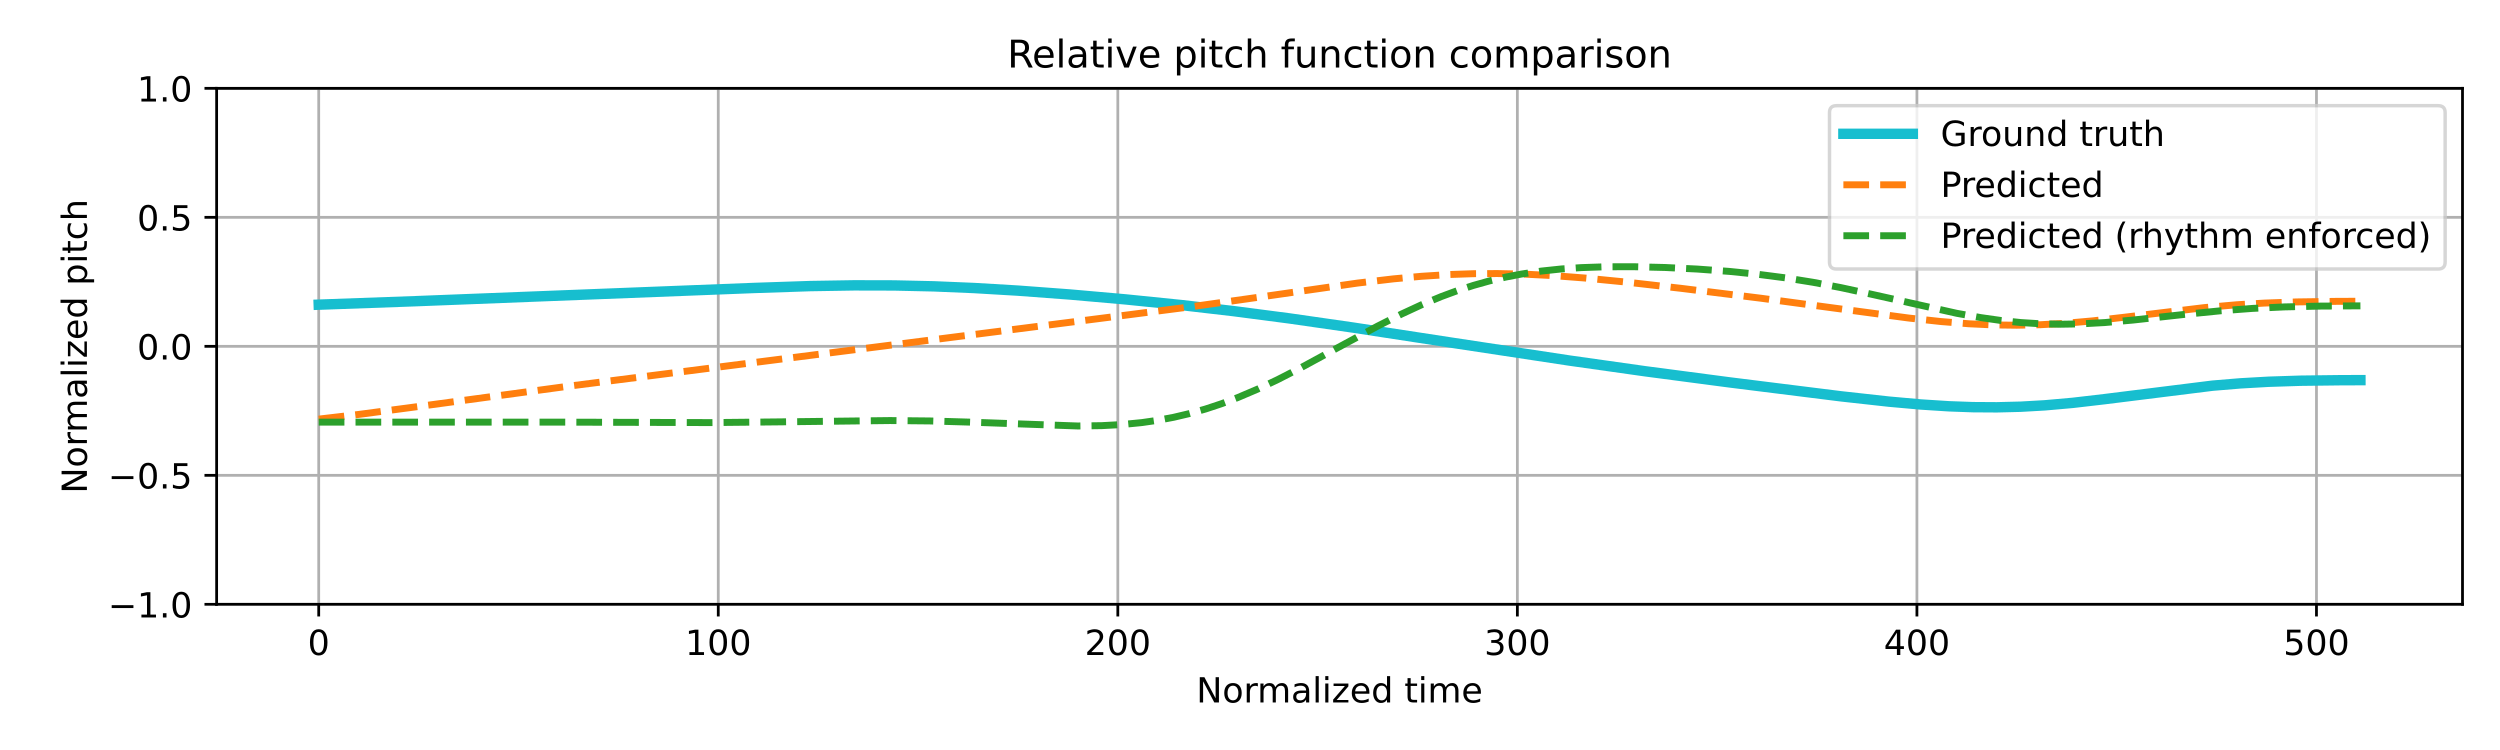
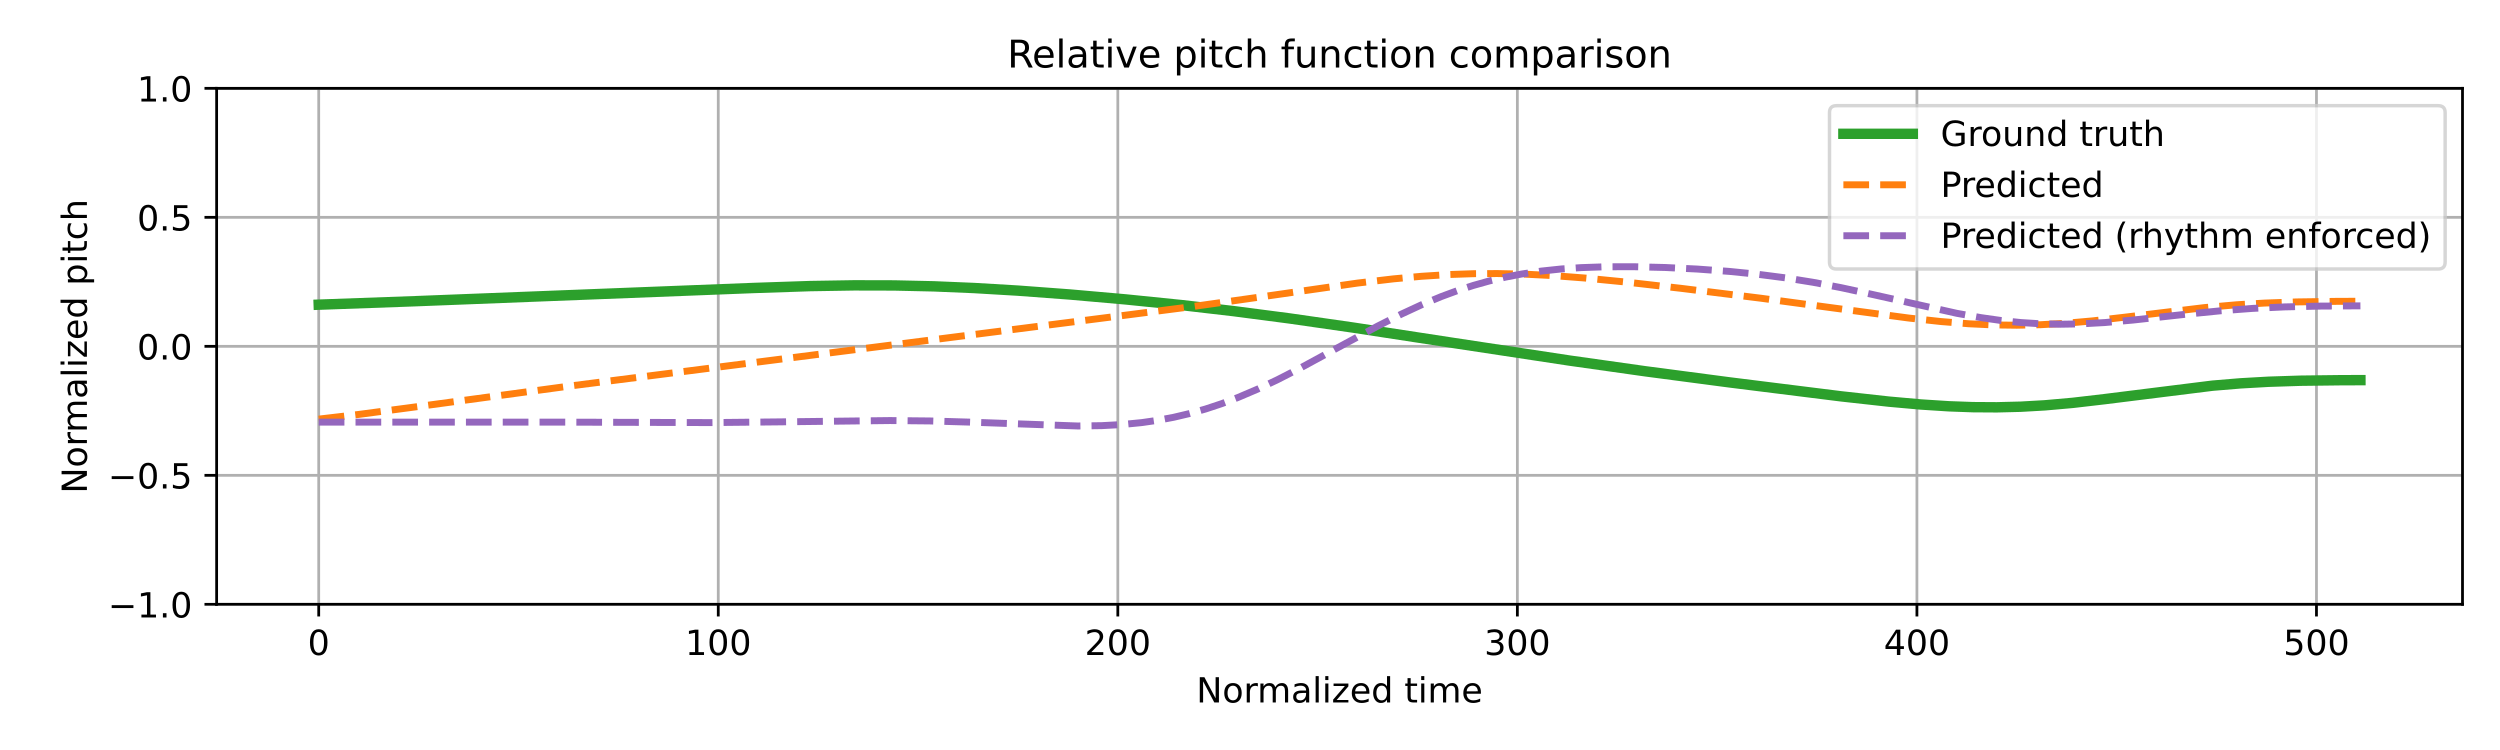
<svg xmlns="http://www.w3.org/2000/svg" xmlns:xlink="http://www.w3.org/1999/xlink" width="720pt" height="216pt" viewBox="0 0 720 216" version="1.1">
  <defs>
    <style type="text/css">*{stroke-linejoin: round; stroke-linecap: butt}</style>
  </defs>
  <g id="figure_1">
    <g id="patch_1">
      <path d="M 0 216  L 720 216  L 720 0  L 0 0  z " style="fill: #ffffff" />
    </g>
    <g id="axes_1">
      <g id="patch_2">
        <path d="M 62.39 174.04  L 709.2 174.04  L 709.2 25.44  L 62.39 25.44  z " style="fill: #ffffff" />
      </g>
      <g id="matplotlib.axis_1">
        <g id="xtick_1">
          <g id="line2d_1">
-             <path d="M 91.79 174.04  L 91.79 25.44  " clip-path="url(#p5b6f2c0ab5)" style="fill: none; stroke: #b0b0b0; stroke-width: 0.8; stroke-linecap: square" />
+             <path d="M 91.79 174.04  L 91.79 25.44  " clip-path="url(#pd50a1d514b)" style="fill: none; stroke: #b0b0b0; stroke-width: 0.8; stroke-linecap: square" />
          </g>
          <g id="line2d_2">
            <defs>
-               <path id="mb2d9e9f2d3" d="M 0 0  L 0 3.5  " style="stroke: #000000; stroke-width: 0.8" />
-             </defs>
-             <g>
-               <use xlink:href="#mb2d9e9f2d3" x="91.79" y="174.04" style="stroke: #000000; stroke-width: 0.8" />
+               <path id="m18ff4bdb86" d="M 0 0  L 0 3.5  " style="stroke: #000000; stroke-width: 0.8" />
+             </defs>
+             <g>
+               <use xlink:href="#m18ff4bdb86" x="91.79" y="174.04" style="stroke: #000000; stroke-width: 0.8" />
            </g>
          </g>
          <g id="text_1">
            <g transform="translate(88.60921 188.6384) scale(0.1 -0.1)">
              <defs>
                <path id="DejaVuSans-30" d="M 2034 4250  Q 1547 4250 1301 3770  Q 1056 3291 1056 2328  Q 1056 1369 1301 889  Q 1547 409 2034 409  Q 2525 409 2770 889  Q 3016 1369 3016 2328  Q 3016 3291 2770 3770  Q 2525 4250 2034 4250  z M 2034 4750  Q 2819 4750 3233 4129  Q 3647 3509 3647 2328  Q 3647 1150 3233 529  Q 2819 -91 2034 -91  Q 1250 -91 836 529  Q 422 1150 422 2328  Q 422 3509 836 4129  Q 1250 4750 2034 4750  z " transform="scale(0.015625)" />
              </defs>
              <use xlink:href="#DejaVuSans-30" />
            </g>
          </g>
        </g>
        <g id="xtick_2">
          <g id="line2d_3">
-             <path d="M 206.861 174.04  L 206.861 25.44  " clip-path="url(#p5b6f2c0ab5)" style="fill: none; stroke: #b0b0b0; stroke-width: 0.8; stroke-linecap: square" />
+             <path d="M 206.861 174.04  L 206.861 25.44  " clip-path="url(#pd50a1d514b)" style="fill: none; stroke: #b0b0b0; stroke-width: 0.8; stroke-linecap: square" />
          </g>
          <g id="line2d_4">
            <g>
-               <use xlink:href="#mb2d9e9f2d3" x="206.861" y="174.04" style="stroke: #000000; stroke-width: 0.8" />
+               <use xlink:href="#m18ff4bdb86" x="206.861" y="174.04" style="stroke: #000000; stroke-width: 0.8" />
            </g>
          </g>
          <g id="text_2">
            <g transform="translate(197.317 188.6384) scale(0.1 -0.1)">
              <defs>
                <path id="DejaVuSans-31" d="M 794 531  L 1825 531  L 1825 4091  L 703 3866  L 703 4441  L 1819 4666  L 2450 4666  L 2450 531  L 3481 531  L 3481 0  L 794 0  L 794 531  z " transform="scale(0.015625)" />
              </defs>
              <use xlink:href="#DejaVuSans-31" />
              <use xlink:href="#DejaVuSans-30" transform="translate(63.62305 0)" />
              <use xlink:href="#DejaVuSans-30" transform="translate(127.2461 0)" />
            </g>
          </g>
        </g>
        <g id="xtick_3">
          <g id="line2d_5">
-             <path d="M 321.931 174.04  L 321.931 25.44  " clip-path="url(#p5b6f2c0ab5)" style="fill: none; stroke: #b0b0b0; stroke-width: 0.8; stroke-linecap: square" />
+             <path d="M 321.931 174.04  L 321.931 25.44  " clip-path="url(#pd50a1d514b)" style="fill: none; stroke: #b0b0b0; stroke-width: 0.8; stroke-linecap: square" />
          </g>
          <g id="line2d_6">
            <g>
-               <use xlink:href="#mb2d9e9f2d3" x="321.931" y="174.04" style="stroke: #000000; stroke-width: 0.8" />
+               <use xlink:href="#m18ff4bdb86" x="321.931" y="174.04" style="stroke: #000000; stroke-width: 0.8" />
            </g>
          </g>
          <g id="text_3">
            <g transform="translate(312.3872 188.6384) scale(0.1 -0.1)">
              <defs>
                <path id="DejaVuSans-32" d="M 1228 531  L 3431 531  L 3431 0  L 469 0  L 469 531  Q 828 903 1448 1529  Q 2069 2156 2228 2338  Q 2531 2678 2651 2914  Q 2772 3150 2772 3378  Q 2772 3750 2511 3984  Q 2250 4219 1831 4219  Q 1534 4219 1204 4116  Q 875 4013 500 3803  L 500 4441  Q 881 4594 1212 4672  Q 1544 4750 1819 4750  Q 2544 4750 2975 4387  Q 3406 4025 3406 3419  Q 3406 3131 3298 2873  Q 3191 2616 2906 2266  Q 2828 2175 2409 1742  Q 1991 1309 1228 531  z " transform="scale(0.015625)" />
              </defs>
              <use xlink:href="#DejaVuSans-32" />
              <use xlink:href="#DejaVuSans-30" transform="translate(63.62305 0)" />
              <use xlink:href="#DejaVuSans-30" transform="translate(127.2461 0)" />
            </g>
          </g>
        </g>
        <g id="xtick_4">
          <g id="line2d_7">
-             <path d="M 437.001 174.04  L 437.001 25.44  " clip-path="url(#p5b6f2c0ab5)" style="fill: none; stroke: #b0b0b0; stroke-width: 0.8; stroke-linecap: square" />
+             <path d="M 437.001 174.04  L 437.001 25.44  " clip-path="url(#pd50a1d514b)" style="fill: none; stroke: #b0b0b0; stroke-width: 0.8; stroke-linecap: square" />
          </g>
          <g id="line2d_8">
            <g>
-               <use xlink:href="#mb2d9e9f2d3" x="437.001" y="174.04" style="stroke: #000000; stroke-width: 0.8" />
+               <use xlink:href="#m18ff4bdb86" x="437.001" y="174.04" style="stroke: #000000; stroke-width: 0.8" />
            </g>
          </g>
          <g id="text_4">
            <g transform="translate(427.4575 188.6384) scale(0.1 -0.1)">
              <defs>
                <path id="DejaVuSans-33" d="M 2597 2516  Q 3050 2419 3304 2112  Q 3559 1806 3559 1356  Q 3559 666 3084 287  Q 2609 -91 1734 -91  Q 1441 -91 1130 -33  Q 819 25 488 141  L 488 750  Q 750 597 1062 519  Q 1375 441 1716 441  Q 2309 441 2620 675  Q 2931 909 2931 1356  Q 2931 1769 2642 2001  Q 2353 2234 1838 2234  L 1294 2234  L 1294 2753  L 1863 2753  Q 2328 2753 2575 2939  Q 2822 3125 2822 3475  Q 2822 3834 2567 4026  Q 2313 4219 1838 4219  Q 1578 4219 1281 4162  Q 984 4106 628 3988  L 628 4550  Q 988 4650 1302 4700  Q 1616 4750 1894 4750  Q 2613 4750 3031 4423  Q 3450 4097 3450 3541  Q 3450 3153 3228 2886  Q 3006 2619 2597 2516  z " transform="scale(0.015625)" />
              </defs>
              <use xlink:href="#DejaVuSans-33" />
              <use xlink:href="#DejaVuSans-30" transform="translate(63.62305 0)" />
              <use xlink:href="#DejaVuSans-30" transform="translate(127.2461 0)" />
            </g>
          </g>
        </g>
        <g id="xtick_5">
          <g id="line2d_9">
-             <path d="M 552.072 174.04  L 552.072 25.44  " clip-path="url(#p5b6f2c0ab5)" style="fill: none; stroke: #b0b0b0; stroke-width: 0.8; stroke-linecap: square" />
+             <path d="M 552.072 174.04  L 552.072 25.44  " clip-path="url(#pd50a1d514b)" style="fill: none; stroke: #b0b0b0; stroke-width: 0.8; stroke-linecap: square" />
          </g>
          <g id="line2d_10">
            <g>
-               <use xlink:href="#mb2d9e9f2d3" x="552.072" y="174.04" style="stroke: #000000; stroke-width: 0.8" />
+               <use xlink:href="#m18ff4bdb86" x="552.072" y="174.04" style="stroke: #000000; stroke-width: 0.8" />
            </g>
          </g>
          <g id="text_5">
            <g transform="translate(542.5278 188.6384) scale(0.1 -0.1)">
              <defs>
                <path id="DejaVuSans-34" d="M 2419 4116  L 825 1625  L 2419 1625  L 2419 4116  z M 2253 4666  L 3047 4666  L 3047 1625  L 3713 1625  L 3713 1100  L 3047 1100  L 3047 0  L 2419 0  L 2419 1100  L 313 1100  L 313 1709  L 2253 4666  z " transform="scale(0.015625)" />
              </defs>
              <use xlink:href="#DejaVuSans-34" />
              <use xlink:href="#DejaVuSans-30" transform="translate(63.62305 0)" />
              <use xlink:href="#DejaVuSans-30" transform="translate(127.2461 0)" />
            </g>
          </g>
        </g>
        <g id="xtick_6">
          <g id="line2d_11">
-             <path d="M 667.142 174.04  L 667.142 25.44  " clip-path="url(#p5b6f2c0ab5)" style="fill: none; stroke: #b0b0b0; stroke-width: 0.8; stroke-linecap: square" />
+             <path d="M 667.142 174.04  L 667.142 25.44  " clip-path="url(#pd50a1d514b)" style="fill: none; stroke: #b0b0b0; stroke-width: 0.8; stroke-linecap: square" />
          </g>
          <g id="line2d_12">
            <g>
-               <use xlink:href="#mb2d9e9f2d3" x="667.142" y="174.04" style="stroke: #000000; stroke-width: 0.8" />
+               <use xlink:href="#m18ff4bdb86" x="667.142" y="174.04" style="stroke: #000000; stroke-width: 0.8" />
            </g>
          </g>
          <g id="text_6">
            <g transform="translate(657.5981 188.6384) scale(0.1 -0.1)">
              <defs>
                <path id="DejaVuSans-35" d="M 691 4666  L 3169 4666  L 3169 4134  L 1269 4134  L 1269 2991  Q 1406 3038 1543 3061  Q 1681 3084 1819 3084  Q 2600 3084 3056 2656  Q 3513 2228 3513 1497  Q 3513 744 3044 326  Q 2575 -91 1722 -91  Q 1428 -91 1123 -41  Q 819 9 494 109  L 494 744  Q 775 591 1075 516  Q 1375 441 1709 441  Q 2250 441 2565 725  Q 2881 1009 2881 1497  Q 2881 1984 2565 2268  Q 2250 2553 1709 2553  Q 1456 2553 1204 2497  Q 953 2441 691 2322  L 691 4666  z " transform="scale(0.015625)" />
              </defs>
              <use xlink:href="#DejaVuSans-35" />
              <use xlink:href="#DejaVuSans-30" transform="translate(63.62305 0)" />
              <use xlink:href="#DejaVuSans-30" transform="translate(127.2461 0)" />
            </g>
          </g>
        </g>
        <g id="text_7">
          <g transform="translate(344.5544 202.3166) scale(0.1 -0.1)">
            <defs>
              <path id="DejaVuSans-4e" d="M 628 4666  L 1478 4666  L 3547 763  L 3547 4666  L 4159 4666  L 4159 0  L 3309 0  L 1241 3903  L 1241 0  L 628 0  L 628 4666  z " transform="scale(0.015625)" />
              <path id="DejaVuSans-6f" d="M 1959 3097  Q 1497 3097 1228 2736  Q 959 2375 959 1747  Q 959 1119 1226 758  Q 1494 397 1959 397  Q 2419 397 2687 759  Q 2956 1122 2956 1747  Q 2956 2369 2687 2733  Q 2419 3097 1959 3097  z M 1959 3584  Q 2709 3584 3137 3096  Q 3566 2609 3566 1747  Q 3566 888 3137 398  Q 2709 -91 1959 -91  Q 1206 -91 779 398  Q 353 888 353 1747  Q 353 2609 779 3096  Q 1206 3584 1959 3584  z " transform="scale(0.015625)" />
              <path id="DejaVuSans-72" d="M 2631 2963  Q 2534 3019 2420 3045  Q 2306 3072 2169 3072  Q 1681 3072 1420 2755  Q 1159 2438 1159 1844  L 1159 0  L 581 0  L 581 3500  L 1159 3500  L 1159 2956  Q 1341 3275 1631 3429  Q 1922 3584 2338 3584  Q 2397 3584 2469 3576  Q 2541 3569 2628 3553  L 2631 2963  z " transform="scale(0.015625)" />
              <path id="DejaVuSans-6d" d="M 3328 2828  Q 3544 3216 3844 3400  Q 4144 3584 4550 3584  Q 5097 3584 5394 3201  Q 5691 2819 5691 2113  L 5691 0  L 5113 0  L 5113 2094  Q 5113 2597 4934 2840  Q 4756 3084 4391 3084  Q 3944 3084 3684 2787  Q 3425 2491 3425 1978  L 3425 0  L 2847 0  L 2847 2094  Q 2847 2600 2669 2842  Q 2491 3084 2119 3084  Q 1678 3084 1418 2786  Q 1159 2488 1159 1978  L 1159 0  L 581 0  L 581 3500  L 1159 3500  L 1159 2956  Q 1356 3278 1631 3431  Q 1906 3584 2284 3584  Q 2666 3584 2933 3390  Q 3200 3197 3328 2828  z " transform="scale(0.015625)" />
              <path id="DejaVuSans-61" d="M 2194 1759  Q 1497 1759 1228 1600  Q 959 1441 959 1056  Q 959 750 1161 570  Q 1363 391 1709 391  Q 2188 391 2477 730  Q 2766 1069 2766 1631  L 2766 1759  L 2194 1759  z M 3341 1997  L 3341 0  L 2766 0  L 2766 531  Q 2569 213 2275 61  Q 1981 -91 1556 -91  Q 1019 -91 701 211  Q 384 513 384 1019  Q 384 1609 779 1909  Q 1175 2209 1959 2209  L 2766 2209  L 2766 2266  Q 2766 2663 2505 2880  Q 2244 3097 1772 3097  Q 1472 3097 1187 3025  Q 903 2953 641 2809  L 641 3341  Q 956 3463 1253 3523  Q 1550 3584 1831 3584  Q 2591 3584 2966 3190  Q 3341 2797 3341 1997  z " transform="scale(0.015625)" />
              <path id="DejaVuSans-6c" d="M 603 4863  L 1178 4863  L 1178 0  L 603 0  L 603 4863  z " transform="scale(0.015625)" />
              <path id="DejaVuSans-69" d="M 603 3500  L 1178 3500  L 1178 0  L 603 0  L 603 3500  z M 603 4863  L 1178 4863  L 1178 4134  L 603 4134  L 603 4863  z " transform="scale(0.015625)" />
              <path id="DejaVuSans-7a" d="M 353 3500  L 3084 3500  L 3084 2975  L 922 459  L 3084 459  L 3084 0  L 275 0  L 275 525  L 2438 3041  L 353 3041  L 353 3500  z " transform="scale(0.015625)" />
              <path id="DejaVuSans-65" d="M 3597 1894  L 3597 1613  L 953 1613  Q 991 1019 1311 708  Q 1631 397 2203 397  Q 2534 397 2845 478  Q 3156 559 3463 722  L 3463 178  Q 3153 47 2828 -22  Q 2503 -91 2169 -91  Q 1331 -91 842 396  Q 353 884 353 1716  Q 353 2575 817 3079  Q 1281 3584 2069 3584  Q 2775 3584 3186 3129  Q 3597 2675 3597 1894  z M 3022 2063  Q 3016 2534 2758 2815  Q 2500 3097 2075 3097  Q 1594 3097 1305 2825  Q 1016 2553 972 2059  L 3022 2063  z " transform="scale(0.015625)" />
              <path id="DejaVuSans-64" d="M 2906 2969  L 2906 4863  L 3481 4863  L 3481 0  L 2906 0  L 2906 525  Q 2725 213 2448 61  Q 2172 -91 1784 -91  Q 1150 -91 751 415  Q 353 922 353 1747  Q 353 2572 751 3078  Q 1150 3584 1784 3584  Q 2172 3584 2448 3432  Q 2725 3281 2906 2969  z M 947 1747  Q 947 1113 1208 752  Q 1469 391 1925 391  Q 2381 391 2643 752  Q 2906 1113 2906 1747  Q 2906 2381 2643 2742  Q 2381 3103 1925 3103  Q 1469 3103 1208 2742  Q 947 2381 947 1747  z " transform="scale(0.015625)" />
              <path id="DejaVuSans-20" transform="scale(0.015625)" />
              <path id="DejaVuSans-74" d="M 1172 4494  L 1172 3500  L 2356 3500  L 2356 3053  L 1172 3053  L 1172 1153  Q 1172 725 1289 603  Q 1406 481 1766 481  L 2356 481  L 2356 0  L 1766 0  Q 1100 0 847 248  Q 594 497 594 1153  L 594 3053  L 172 3053  L 172 3500  L 594 3500  L 594 4494  L 1172 4494  z " transform="scale(0.015625)" />
            </defs>
            <use xlink:href="#DejaVuSans-4e" />
            <use xlink:href="#DejaVuSans-6f" transform="translate(74.80469 0)" />
            <use xlink:href="#DejaVuSans-72" transform="translate(135.9863 0)" />
            <use xlink:href="#DejaVuSans-6d" transform="translate(175.3496 0)" />
            <use xlink:href="#DejaVuSans-61" transform="translate(272.7617 0)" />
            <use xlink:href="#DejaVuSans-6c" transform="translate(334.041 0)" />
            <use xlink:href="#DejaVuSans-69" transform="translate(361.8242 0)" />
            <use xlink:href="#DejaVuSans-7a" transform="translate(389.6074 0)" />
            <use xlink:href="#DejaVuSans-65" transform="translate(442.0977 0)" />
            <use xlink:href="#DejaVuSans-64" transform="translate(503.6211 0)" />
            <use xlink:href="#DejaVuSans-20" transform="translate(567.0977 0)" />
            <use xlink:href="#DejaVuSans-74" transform="translate(598.8848 0)" />
            <use xlink:href="#DejaVuSans-69" transform="translate(638.0938 0)" />
            <use xlink:href="#DejaVuSans-6d" transform="translate(665.877 0)" />
            <use xlink:href="#DejaVuSans-65" transform="translate(763.2891 0)" />
          </g>
        </g>
      </g>
      <g id="matplotlib.axis_2">
        <g id="ytick_1">
          <g id="line2d_13">
-             <path d="M 62.39 174.04  L 709.2 174.04  " clip-path="url(#p5b6f2c0ab5)" style="fill: none; stroke: #b0b0b0; stroke-width: 0.8; stroke-linecap: square" />
+             <path d="M 62.39 174.04  L 709.2 174.04  " clip-path="url(#pd50a1d514b)" style="fill: none; stroke: #b0b0b0; stroke-width: 0.8; stroke-linecap: square" />
          </g>
          <g id="line2d_14">
            <defs>
-               <path id="mf4a03c40e5" d="M 0 0  L -3.5 0  " style="stroke: #000000; stroke-width: 0.8" />
-             </defs>
-             <g>
-               <use xlink:href="#mf4a03c40e5" x="62.39" y="174.04" style="stroke: #000000; stroke-width: 0.8" />
+               <path id="mca2787449f" d="M 0 0  L -3.5 0  " style="stroke: #000000; stroke-width: 0.8" />
+             </defs>
+             <g>
+               <use xlink:href="#mca2787449f" x="62.39" y="174.04" style="stroke: #000000; stroke-width: 0.8" />
            </g>
          </g>
          <g id="text_8">
            <g transform="translate(31.10719 177.8392) scale(0.1 -0.1)">
              <defs>
                <path id="DejaVuSans-2212" d="M 678 2272  L 4684 2272  L 4684 1741  L 678 1741  L 678 2272  z " transform="scale(0.015625)" />
                <path id="DejaVuSans-2e" d="M 684 794  L 1344 794  L 1344 0  L 684 0  L 684 794  z " transform="scale(0.015625)" />
              </defs>
              <use xlink:href="#DejaVuSans-2212" />
              <use xlink:href="#DejaVuSans-31" transform="translate(83.78906 0)" />
              <use xlink:href="#DejaVuSans-2e" transform="translate(147.4121 0)" />
              <use xlink:href="#DejaVuSans-30" transform="translate(179.1992 0)" />
            </g>
          </g>
        </g>
        <g id="ytick_2">
          <g id="line2d_15">
-             <path d="M 62.39 136.89  L 709.2 136.89  " clip-path="url(#p5b6f2c0ab5)" style="fill: none; stroke: #b0b0b0; stroke-width: 0.8; stroke-linecap: square" />
+             <path d="M 62.39 136.89  L 709.2 136.89  " clip-path="url(#pd50a1d514b)" style="fill: none; stroke: #b0b0b0; stroke-width: 0.8; stroke-linecap: square" />
          </g>
          <g id="line2d_16">
            <g>
-               <use xlink:href="#mf4a03c40e5" x="62.39" y="136.89" style="stroke: #000000; stroke-width: 0.8" />
+               <use xlink:href="#mca2787449f" x="62.39" y="136.89" style="stroke: #000000; stroke-width: 0.8" />
            </g>
          </g>
          <g id="text_9">
            <g transform="translate(31.10719 140.6892) scale(0.1 -0.1)">
              <use xlink:href="#DejaVuSans-2212" />
              <use xlink:href="#DejaVuSans-30" transform="translate(83.78906 0)" />
              <use xlink:href="#DejaVuSans-2e" transform="translate(147.4121 0)" />
              <use xlink:href="#DejaVuSans-35" transform="translate(179.1992 0)" />
            </g>
          </g>
        </g>
        <g id="ytick_3">
          <g id="line2d_17">
-             <path d="M 62.39 99.74  L 709.2 99.74  " clip-path="url(#p5b6f2c0ab5)" style="fill: none; stroke: #b0b0b0; stroke-width: 0.8; stroke-linecap: square" />
+             <path d="M 62.39 99.74  L 709.2 99.74  " clip-path="url(#pd50a1d514b)" style="fill: none; stroke: #b0b0b0; stroke-width: 0.8; stroke-linecap: square" />
          </g>
          <g id="line2d_18">
            <g>
-               <use xlink:href="#mf4a03c40e5" x="62.39" y="99.74" style="stroke: #000000; stroke-width: 0.8" />
+               <use xlink:href="#mca2787449f" x="62.39" y="99.74" style="stroke: #000000; stroke-width: 0.8" />
            </g>
          </g>
          <g id="text_10">
            <g transform="translate(39.48687 103.5392) scale(0.1 -0.1)">
              <use xlink:href="#DejaVuSans-30" />
              <use xlink:href="#DejaVuSans-2e" transform="translate(63.62305 0)" />
              <use xlink:href="#DejaVuSans-30" transform="translate(95.41016 0)" />
            </g>
          </g>
        </g>
        <g id="ytick_4">
          <g id="line2d_19">
-             <path d="M 62.39 62.59  L 709.2 62.59  " clip-path="url(#p5b6f2c0ab5)" style="fill: none; stroke: #b0b0b0; stroke-width: 0.8; stroke-linecap: square" />
+             <path d="M 62.39 62.59  L 709.2 62.59  " clip-path="url(#pd50a1d514b)" style="fill: none; stroke: #b0b0b0; stroke-width: 0.8; stroke-linecap: square" />
          </g>
          <g id="line2d_20">
            <g>
-               <use xlink:href="#mf4a03c40e5" x="62.39" y="62.59" style="stroke: #000000; stroke-width: 0.8" />
+               <use xlink:href="#mca2787449f" x="62.39" y="62.59" style="stroke: #000000; stroke-width: 0.8" />
            </g>
          </g>
          <g id="text_11">
            <g transform="translate(39.48687 66.38922) scale(0.1 -0.1)">
              <use xlink:href="#DejaVuSans-30" />
              <use xlink:href="#DejaVuSans-2e" transform="translate(63.62305 0)" />
              <use xlink:href="#DejaVuSans-35" transform="translate(95.41016 0)" />
            </g>
          </g>
        </g>
        <g id="ytick_5">
          <g id="line2d_21">
-             <path d="M 62.39 25.44  L 709.2 25.44  " clip-path="url(#p5b6f2c0ab5)" style="fill: none; stroke: #b0b0b0; stroke-width: 0.8; stroke-linecap: square" />
+             <path d="M 62.39 25.44  L 709.2 25.44  " clip-path="url(#pd50a1d514b)" style="fill: none; stroke: #b0b0b0; stroke-width: 0.8; stroke-linecap: square" />
          </g>
          <g id="line2d_22">
            <g>
-               <use xlink:href="#mf4a03c40e5" x="62.39" y="25.44" style="stroke: #000000; stroke-width: 0.8" />
+               <use xlink:href="#mca2787449f" x="62.39" y="25.44" style="stroke: #000000; stroke-width: 0.8" />
            </g>
          </g>
          <g id="text_12">
            <g transform="translate(39.48687 29.23922) scale(0.1 -0.1)">
              <use xlink:href="#DejaVuSans-31" />
              <use xlink:href="#DejaVuSans-2e" transform="translate(63.62305 0)" />
              <use xlink:href="#DejaVuSans-30" transform="translate(95.41016 0)" />
            </g>
          </g>
        </g>
        <g id="text_13">
          <g transform="translate(25.0275 142.1259) rotate(-90) scale(0.1 -0.1)">
            <defs>
              <path id="DejaVuSans-70" d="M 1159 525  L 1159 -1331  L 581 -1331  L 581 3500  L 1159 3500  L 1159 2969  Q 1341 3281 1617 3432  Q 1894 3584 2278 3584  Q 2916 3584 3314 3078  Q 3713 2572 3713 1747  Q 3713 922 3314 415  Q 2916 -91 2278 -91  Q 1894 -91 1617 61  Q 1341 213 1159 525  z M 3116 1747  Q 3116 2381 2855 2742  Q 2594 3103 2138 3103  Q 1681 3103 1420 2742  Q 1159 2381 1159 1747  Q 1159 1113 1420 752  Q 1681 391 2138 391  Q 2594 391 2855 752  Q 3116 1113 3116 1747  z " transform="scale(0.015625)" />
              <path id="DejaVuSans-63" d="M 3122 3366  L 3122 2828  Q 2878 2963 2633 3030  Q 2388 3097 2138 3097  Q 1578 3097 1268 2742  Q 959 2388 959 1747  Q 959 1106 1268 751  Q 1578 397 2138 397  Q 2388 397 2633 464  Q 2878 531 3122 666  L 3122 134  Q 2881 22 2623 -34  Q 2366 -91 2075 -91  Q 1284 -91 818 406  Q 353 903 353 1747  Q 353 2603 823 3093  Q 1294 3584 2113 3584  Q 2378 3584 2631 3529  Q 2884 3475 3122 3366  z " transform="scale(0.015625)" />
              <path id="DejaVuSans-68" d="M 3513 2113  L 3513 0  L 2938 0  L 2938 2094  Q 2938 2591 2744 2837  Q 2550 3084 2163 3084  Q 1697 3084 1428 2787  Q 1159 2491 1159 1978  L 1159 0  L 581 0  L 581 4863  L 1159 4863  L 1159 2956  Q 1366 3272 1645 3428  Q 1925 3584 2291 3584  Q 2894 3584 3203 3211  Q 3513 2838 3513 2113  z " transform="scale(0.015625)" />
            </defs>
            <use xlink:href="#DejaVuSans-4e" />
            <use xlink:href="#DejaVuSans-6f" transform="translate(74.80469 0)" />
            <use xlink:href="#DejaVuSans-72" transform="translate(135.9863 0)" />
            <use xlink:href="#DejaVuSans-6d" transform="translate(175.3496 0)" />
            <use xlink:href="#DejaVuSans-61" transform="translate(272.7617 0)" />
            <use xlink:href="#DejaVuSans-6c" transform="translate(334.041 0)" />
            <use xlink:href="#DejaVuSans-69" transform="translate(361.8242 0)" />
            <use xlink:href="#DejaVuSans-7a" transform="translate(389.6074 0)" />
            <use xlink:href="#DejaVuSans-65" transform="translate(442.0977 0)" />
            <use xlink:href="#DejaVuSans-64" transform="translate(503.6211 0)" />
            <use xlink:href="#DejaVuSans-20" transform="translate(567.0977 0)" />
            <use xlink:href="#DejaVuSans-70" transform="translate(598.8848 0)" />
            <use xlink:href="#DejaVuSans-69" transform="translate(662.3613 0)" />
            <use xlink:href="#DejaVuSans-74" transform="translate(690.1445 0)" />
            <use xlink:href="#DejaVuSans-63" transform="translate(729.3535 0)" />
            <use xlink:href="#DejaVuSans-68" transform="translate(784.334 0)" />
          </g>
        </g>
      </g>
      <g id="line2d_23">
-         <path d="M 91.79 87.745  L 119.407 86.753  L 217.217 82.933  L 233.327 82.393  L 245.985 82.18  L 257.492 82.208  L 268.999 82.468  L 280.506 82.951  L 293.163 83.699  L 308.123 84.814  L 324.232 86.234  L 340.342 87.872  L 355.301 89.608  L 371.411 91.712  L 389.822 94.362  L 418.59 98.771  L 451.96 103.834  L 473.824 106.927  L 497.989 110.113  L 530.208 114.143  L 544.017 115.67  L 553.222 116.493  L 561.277 117.011  L 568.181 117.262  L 575.086 117.307  L 581.99 117.132  L 588.894 116.737  L 596.949 116.023  L 606.155 114.95  L 637.224 111.071  L 645.278 110.403  L 653.333 109.944  L 662.539 109.645  L 674.046 109.501  L 679.8 109.481  L 679.8 109.481  " clip-path="url(#p5b6f2c0ab5)" style="fill: none; stroke: #17becf; stroke-width: 3; stroke-linecap: square" />
+         <path d="M 91.79 87.745  L 119.407 86.753  L 217.217 82.933  L 233.327 82.393  L 245.985 82.18  L 257.492 82.208  L 268.999 82.468  L 280.506 82.951  L 293.163 83.699  L 308.123 84.814  L 324.232 86.234  L 340.342 87.872  L 355.301 89.608  L 371.411 91.712  L 389.822 94.362  L 418.59 98.771  L 451.96 103.834  L 473.824 106.927  L 497.989 110.113  L 530.208 114.143  L 544.017 115.67  L 553.222 116.493  L 561.277 117.011  L 568.181 117.262  L 575.086 117.307  L 581.99 117.132  L 588.894 116.737  L 596.949 116.023  L 606.155 114.95  L 637.224 111.071  L 645.278 110.403  L 653.333 109.944  L 662.539 109.645  L 674.046 109.501  L 679.8 109.481  L 679.8 109.481  " clip-path="url(#pd50a1d514b)" style="fill: none; stroke: #2ca02c; stroke-width: 3; stroke-linecap: square" />
      </g>
      <g id="line2d_24">
-         <path d="M 91.79 120.706  L 103.297 119.357  L 119.407 117.222  L 164.285 111.151  L 321.931 91.057  L 343.794 88.246  L 362.206 85.645  L 390.973 81.525  L 401.329 80.309  L 409.384 79.572  L 417.439 79.061  L 424.344 78.825  L 431.248 78.781  L 439.303 78.965  L 447.358 79.378  L 456.563 80.082  L 468.07 81.21  L 484.18 83.044  L 507.194 85.896  L 527.907 88.681  L 549.77 91.603  L 558.976 92.603  L 567.031 93.246  L 573.935 93.574  L 580.839 93.667  L 587.743 93.514  L 594.648 93.124  L 602.702 92.41  L 611.908 91.355  L 634.922 88.584  L 644.128 87.775  L 652.183 87.285  L 661.388 86.955  L 672.895 86.79  L 679.8 86.762  L 679.8 86.762  " clip-path="url(#p5b6f2c0ab5)" style="fill: none; stroke-dasharray: 7.4,3.2; stroke-dashoffset: 0; stroke: #ff7f0e; stroke-width: 2" />
+         <path d="M 91.79 120.706  L 103.297 119.357  L 119.407 117.222  L 164.285 111.151  L 321.931 91.057  L 343.794 88.246  L 362.206 85.645  L 390.973 81.525  L 401.329 80.309  L 409.384 79.572  L 417.439 79.061  L 424.344 78.825  L 431.248 78.781  L 439.303 78.965  L 447.358 79.378  L 456.563 80.082  L 468.07 81.21  L 484.18 83.044  L 507.194 85.896  L 527.907 88.681  L 549.77 91.603  L 558.976 92.603  L 567.031 93.246  L 573.935 93.574  L 580.839 93.667  L 587.743 93.514  L 594.648 93.124  L 602.702 92.41  L 611.908 91.355  L 634.922 88.584  L 644.128 87.775  L 652.183 87.285  L 661.388 86.955  L 672.895 86.79  L 679.8 86.762  L 679.8 86.762  " clip-path="url(#pd50a1d514b)" style="fill: none; stroke-dasharray: 7.4,3.2; stroke-dashoffset: 0; stroke: #ff7f0e; stroke-width: 2" />
      </g>
      <g id="line2d_25">
-         <path d="M 91.79 121.571  L 164.285 121.581  L 204.559 121.708  L 224.121 121.505  L 256.341 121.119  L 267.848 121.236  L 279.355 121.573  L 310.424 122.685  L 317.328 122.584  L 323.082 122.274  L 328.835 121.708  L 333.438 121.044  L 338.041 120.175  L 342.644 119.09  L 347.246 117.782  L 351.849 116.254  L 356.452 114.513  L 362.206 112.059  L 367.959 109.336  L 374.863 105.794  L 385.22 100.163  L 396.727 93.937  L 403.631 90.452  L 409.384 87.788  L 415.138 85.394  L 419.741 83.695  L 424.344 82.199  L 428.946 80.909  L 433.549 79.822  L 438.152 78.93  L 443.905 78.07  L 449.659 77.462  L 455.413 77.071  L 462.317 76.836  L 470.372 76.813  L 479.577 77.039  L 488.783 77.486  L 497.989 78.16  L 506.043 78.966  L 514.098 80.007  L 522.153 81.301  L 530.208 82.839  L 539.414 84.836  L 563.579 90.239  L 570.483 91.474  L 576.236 92.294  L 581.99 92.893  L 587.743 93.255  L 593.497 93.378  L 599.25 93.277  L 606.155 92.897  L 614.209 92.187  L 629.169 90.543  L 639.525 89.507  L 648.731 88.82  L 657.936 88.388  L 668.293 88.155  L 679.8 88.081  L 679.8 88.081  " clip-path="url(#p5b6f2c0ab5)" style="fill: none; stroke-dasharray: 7.4,3.2; stroke-dashoffset: 0; stroke: #2ca02c; stroke-width: 2" />
+         <path d="M 91.79 121.571  L 164.285 121.581  L 204.559 121.708  L 224.121 121.505  L 256.341 121.119  L 267.848 121.236  L 279.355 121.573  L 310.424 122.685  L 317.328 122.584  L 323.082 122.274  L 328.835 121.708  L 333.438 121.044  L 338.041 120.175  L 342.644 119.09  L 347.246 117.782  L 351.849 116.254  L 356.452 114.513  L 362.206 112.059  L 367.959 109.336  L 374.863 105.794  L 385.22 100.163  L 396.727 93.937  L 403.631 90.452  L 409.384 87.788  L 415.138 85.394  L 419.741 83.695  L 424.344 82.199  L 428.946 80.909  L 433.549 79.822  L 438.152 78.93  L 443.905 78.07  L 449.659 77.462  L 455.413 77.071  L 462.317 76.836  L 470.372 76.813  L 479.577 77.039  L 488.783 77.486  L 497.989 78.16  L 506.043 78.966  L 514.098 80.007  L 522.153 81.301  L 530.208 82.839  L 539.414 84.836  L 563.579 90.239  L 570.483 91.474  L 576.236 92.294  L 581.99 92.893  L 587.743 93.255  L 593.497 93.378  L 599.25 93.277  L 606.155 92.897  L 614.209 92.187  L 629.169 90.543  L 639.525 89.507  L 648.731 88.82  L 657.936 88.388  L 668.293 88.155  L 679.8 88.081  L 679.8 88.081  " clip-path="url(#pd50a1d514b)" style="fill: none; stroke-dasharray: 7.4,3.2; stroke-dashoffset: 0; stroke: #9467bd; stroke-width: 2" />
      </g>
      <g id="patch_3">
        <path d="M 62.39 174.04  L 62.39 25.44  " style="fill: none; stroke: #000000; stroke-width: 0.8; stroke-linejoin: miter; stroke-linecap: square" />
      </g>
      <g id="patch_4">
        <path d="M 709.2 174.04  L 709.2 25.44  " style="fill: none; stroke: #000000; stroke-width: 0.8; stroke-linejoin: miter; stroke-linecap: square" />
      </g>
      <g id="patch_5">
        <path d="M 62.39 174.04  L 709.2 174.04  " style="fill: none; stroke: #000000; stroke-width: 0.8; stroke-linejoin: miter; stroke-linecap: square" />
      </g>
      <g id="patch_6">
        <path d="M 62.39 25.44  L 709.2 25.44  " style="fill: none; stroke: #000000; stroke-width: 0.8; stroke-linejoin: miter; stroke-linecap: square" />
      </g>
      <g id="text_14">
        <g transform="translate(290.1045 19.44) scale(0.11 -0.11)">
          <defs>
            <path id="DejaVuSans-52" d="M 2841 2188  Q 3044 2119 3236 1894  Q 3428 1669 3622 1275  L 4263 0  L 3584 0  L 2988 1197  Q 2756 1666 2539 1819  Q 2322 1972 1947 1972  L 1259 1972  L 1259 0  L 628 0  L 628 4666  L 2053 4666  Q 2853 4666 3247 4331  Q 3641 3997 3641 3322  Q 3641 2881 3436 2590  Q 3231 2300 2841 2188  z M 1259 4147  L 1259 2491  L 2053 2491  Q 2509 2491 2742 2702  Q 2975 2913 2975 3322  Q 2975 3731 2742 3939  Q 2509 4147 2053 4147  L 1259 4147  z " transform="scale(0.015625)" />
            <path id="DejaVuSans-76" d="M 191 3500  L 800 3500  L 1894 563  L 2988 3500  L 3597 3500  L 2284 0  L 1503 0  L 191 3500  z " transform="scale(0.015625)" />
            <path id="DejaVuSans-66" d="M 2375 4863  L 2375 4384  L 1825 4384  Q 1516 4384 1395 4259  Q 1275 4134 1275 3809  L 1275 3500  L 2222 3500  L 2222 3053  L 1275 3053  L 1275 0  L 697 0  L 697 3053  L 147 3053  L 147 3500  L 697 3500  L 697 3744  Q 697 4328 969 4595  Q 1241 4863 1831 4863  L 2375 4863  z " transform="scale(0.015625)" />
            <path id="DejaVuSans-75" d="M 544 1381  L 544 3500  L 1119 3500  L 1119 1403  Q 1119 906 1312 657  Q 1506 409 1894 409  Q 2359 409 2629 706  Q 2900 1003 2900 1516  L 2900 3500  L 3475 3500  L 3475 0  L 2900 0  L 2900 538  Q 2691 219 2414 64  Q 2138 -91 1772 -91  Q 1169 -91 856 284  Q 544 659 544 1381  z M 1991 3584  L 1991 3584  z " transform="scale(0.015625)" />
            <path id="DejaVuSans-6e" d="M 3513 2113  L 3513 0  L 2938 0  L 2938 2094  Q 2938 2591 2744 2837  Q 2550 3084 2163 3084  Q 1697 3084 1428 2787  Q 1159 2491 1159 1978  L 1159 0  L 581 0  L 581 3500  L 1159 3500  L 1159 2956  Q 1366 3272 1645 3428  Q 1925 3584 2291 3584  Q 2894 3584 3203 3211  Q 3513 2838 3513 2113  z " transform="scale(0.015625)" />
            <path id="DejaVuSans-73" d="M 2834 3397  L 2834 2853  Q 2591 2978 2328 3040  Q 2066 3103 1784 3103  Q 1356 3103 1142 2972  Q 928 2841 928 2578  Q 928 2378 1081 2264  Q 1234 2150 1697 2047  L 1894 2003  Q 2506 1872 2764 1633  Q 3022 1394 3022 966  Q 3022 478 2636 193  Q 2250 -91 1575 -91  Q 1294 -91 989 -36  Q 684 19 347 128  L 347 722  Q 666 556 975 473  Q 1284 391 1588 391  Q 1994 391 2212 530  Q 2431 669 2431 922  Q 2431 1156 2273 1281  Q 2116 1406 1581 1522  L 1381 1569  Q 847 1681 609 1914  Q 372 2147 372 2553  Q 372 3047 722 3315  Q 1072 3584 1716 3584  Q 2034 3584 2315 3537  Q 2597 3491 2834 3397  z " transform="scale(0.015625)" />
          </defs>
          <use xlink:href="#DejaVuSans-52" />
          <use xlink:href="#DejaVuSans-65" transform="translate(64.98242 0)" />
          <use xlink:href="#DejaVuSans-6c" transform="translate(126.5059 0)" />
          <use xlink:href="#DejaVuSans-61" transform="translate(154.2891 0)" />
          <use xlink:href="#DejaVuSans-74" transform="translate(215.5684 0)" />
          <use xlink:href="#DejaVuSans-69" transform="translate(254.7773 0)" />
          <use xlink:href="#DejaVuSans-76" transform="translate(282.5605 0)" />
          <use xlink:href="#DejaVuSans-65" transform="translate(341.7402 0)" />
          <use xlink:href="#DejaVuSans-20" transform="translate(403.2637 0)" />
          <use xlink:href="#DejaVuSans-70" transform="translate(435.0508 0)" />
          <use xlink:href="#DejaVuSans-69" transform="translate(498.5273 0)" />
          <use xlink:href="#DejaVuSans-74" transform="translate(526.3105 0)" />
          <use xlink:href="#DejaVuSans-63" transform="translate(565.5195 0)" />
          <use xlink:href="#DejaVuSans-68" transform="translate(620.5 0)" />
          <use xlink:href="#DejaVuSans-20" transform="translate(683.8789 0)" />
          <use xlink:href="#DejaVuSans-66" transform="translate(715.666 0)" />
          <use xlink:href="#DejaVuSans-75" transform="translate(750.8711 0)" />
          <use xlink:href="#DejaVuSans-6e" transform="translate(814.25 0)" />
          <use xlink:href="#DejaVuSans-63" transform="translate(877.6289 0)" />
          <use xlink:href="#DejaVuSans-74" transform="translate(932.6094 0)" />
          <use xlink:href="#DejaVuSans-69" transform="translate(971.8184 0)" />
          <use xlink:href="#DejaVuSans-6f" transform="translate(999.6016 0)" />
          <use xlink:href="#DejaVuSans-6e" transform="translate(1060.783 0)" />
          <use xlink:href="#DejaVuSans-20" transform="translate(1124.162 0)" />
          <use xlink:href="#DejaVuSans-63" transform="translate(1155.949 0)" />
          <use xlink:href="#DejaVuSans-6f" transform="translate(1210.93 0)" />
          <use xlink:href="#DejaVuSans-6d" transform="translate(1272.111 0)" />
          <use xlink:href="#DejaVuSans-70" transform="translate(1369.523 0)" />
          <use xlink:href="#DejaVuSans-61" transform="translate(1433 0)" />
          <use xlink:href="#DejaVuSans-72" transform="translate(1494.279 0)" />
          <use xlink:href="#DejaVuSans-69" transform="translate(1535.393 0)" />
          <use xlink:href="#DejaVuSans-73" transform="translate(1563.176 0)" />
          <use xlink:href="#DejaVuSans-6f" transform="translate(1615.275 0)" />
          <use xlink:href="#DejaVuSans-6e" transform="translate(1676.457 0)" />
        </g>
      </g>
      <g id="legend_1">
        <g id="patch_7">
          <path d="M 528.894 77.474  L 702.2 77.474  Q 704.2 77.474 704.2 75.474  L 704.2 32.44  Q 704.2 30.44 702.2 30.44  L 528.894 30.44  Q 526.894 30.44 526.894 32.44  L 526.894 75.474  Q 526.894 77.474 528.894 77.474  z " style="fill: #ffffff; opacity: 0.8; stroke: #cccccc; stroke-linejoin: miter" />
        </g>
        <g id="line2d_26">
-           <path d="M 530.894 38.538  L 540.894 38.538  L 550.894 38.538  " style="fill: none; stroke: #17becf; stroke-width: 3; stroke-linecap: square" />
+           <path d="M 530.894 38.538  L 540.894 38.538  L 550.894 38.538  " style="fill: none; stroke: #2ca02c; stroke-width: 3; stroke-linecap: square" />
        </g>
        <g id="text_15">
          <g transform="translate(558.8937 42.03844) scale(0.1 -0.1)">
            <defs>
              <path id="DejaVuSans-47" d="M 3809 666  L 3809 1919  L 2778 1919  L 2778 2438  L 4434 2438  L 4434 434  Q 4069 175 3628 42  Q 3188 -91 2688 -91  Q 1594 -91 976 548  Q 359 1188 359 2328  Q 359 3472 976 4111  Q 1594 4750 2688 4750  Q 3144 4750 3555 4637  Q 3966 4525 4313 4306  L 4313 3634  Q 3963 3931 3569 4081  Q 3175 4231 2741 4231  Q 1884 4231 1454 3753  Q 1025 3275 1025 2328  Q 1025 1384 1454 906  Q 1884 428 2741 428  Q 3075 428 3337 486  Q 3600 544 3809 666  z " transform="scale(0.015625)" />
            </defs>
            <use xlink:href="#DejaVuSans-47" />
            <use xlink:href="#DejaVuSans-72" transform="translate(77.49023 0)" />
            <use xlink:href="#DejaVuSans-6f" transform="translate(116.3535 0)" />
            <use xlink:href="#DejaVuSans-75" transform="translate(177.5352 0)" />
            <use xlink:href="#DejaVuSans-6e" transform="translate(240.9141 0)" />
            <use xlink:href="#DejaVuSans-64" transform="translate(304.293 0)" />
            <use xlink:href="#DejaVuSans-20" transform="translate(367.7695 0)" />
            <use xlink:href="#DejaVuSans-74" transform="translate(399.5566 0)" />
            <use xlink:href="#DejaVuSans-72" transform="translate(438.7656 0)" />
            <use xlink:href="#DejaVuSans-75" transform="translate(479.8789 0)" />
            <use xlink:href="#DejaVuSans-74" transform="translate(543.2578 0)" />
            <use xlink:href="#DejaVuSans-68" transform="translate(582.4668 0)" />
          </g>
        </g>
        <g id="line2d_27">
          <path d="M 530.894 53.217  L 540.894 53.217  L 550.894 53.217  " style="fill: none; stroke-dasharray: 7.4,3.2; stroke-dashoffset: 0; stroke: #ff7f0e; stroke-width: 2" />
        </g>
        <g id="text_16">
          <g transform="translate(558.8937 56.71656) scale(0.1 -0.1)">
            <defs>
              <path id="DejaVuSans-50" d="M 1259 4147  L 1259 2394  L 2053 2394  Q 2494 2394 2734 2622  Q 2975 2850 2975 3272  Q 2975 3691 2734 3919  Q 2494 4147 2053 4147  L 1259 4147  z M 628 4666  L 2053 4666  Q 2838 4666 3239 4311  Q 3641 3956 3641 3272  Q 3641 2581 3239 2228  Q 2838 1875 2053 1875  L 1259 1875  L 1259 0  L 628 0  L 628 4666  z " transform="scale(0.015625)" />
            </defs>
            <use xlink:href="#DejaVuSans-50" />
            <use xlink:href="#DejaVuSans-72" transform="translate(58.55273 0)" />
            <use xlink:href="#DejaVuSans-65" transform="translate(97.41602 0)" />
            <use xlink:href="#DejaVuSans-64" transform="translate(158.9395 0)" />
            <use xlink:href="#DejaVuSans-69" transform="translate(222.416 0)" />
            <use xlink:href="#DejaVuSans-63" transform="translate(250.1992 0)" />
            <use xlink:href="#DejaVuSans-74" transform="translate(305.1797 0)" />
            <use xlink:href="#DejaVuSans-65" transform="translate(344.3887 0)" />
            <use xlink:href="#DejaVuSans-64" transform="translate(405.9121 0)" />
          </g>
        </g>
        <g id="line2d_28">
-           <path d="M 530.894 67.895  L 540.894 67.895  L 550.894 67.895  " style="fill: none; stroke-dasharray: 7.4,3.2; stroke-dashoffset: 0; stroke: #2ca02c; stroke-width: 2" />
+           <path d="M 530.894 67.895  L 540.894 67.895  L 550.894 67.895  " style="fill: none; stroke-dasharray: 7.4,3.2; stroke-dashoffset: 0; stroke: #9467bd; stroke-width: 2" />
        </g>
        <g id="text_17">
          <g transform="translate(558.8937 71.39469) scale(0.1 -0.1)">
            <defs>
              <path id="DejaVuSans-28" d="M 1984 4856  Q 1566 4138 1362 3434  Q 1159 2731 1159 2009  Q 1159 1288 1364 580  Q 1569 -128 1984 -844  L 1484 -844  Q 1016 -109 783 600  Q 550 1309 550 2009  Q 550 2706 781 3412  Q 1013 4119 1484 4856  L 1984 4856  z " transform="scale(0.015625)" />
              <path id="DejaVuSans-79" d="M 2059 -325  Q 1816 -950 1584 -1140  Q 1353 -1331 966 -1331  L 506 -1331  L 506 -850  L 844 -850  Q 1081 -850 1212 -737  Q 1344 -625 1503 -206  L 1606 56  L 191 3500  L 800 3500  L 1894 763  L 2988 3500  L 3597 3500  L 2059 -325  z " transform="scale(0.015625)" />
              <path id="DejaVuSans-29" d="M 513 4856  L 1013 4856  Q 1481 4119 1714 3412  Q 1947 2706 1947 2009  Q 1947 1309 1714 600  Q 1481 -109 1013 -844  L 513 -844  Q 928 -128 1133 580  Q 1338 1288 1338 2009  Q 1338 2731 1133 3434  Q 928 4138 513 4856  z " transform="scale(0.015625)" />
            </defs>
            <use xlink:href="#DejaVuSans-50" />
            <use xlink:href="#DejaVuSans-72" transform="translate(58.55273 0)" />
            <use xlink:href="#DejaVuSans-65" transform="translate(97.41602 0)" />
            <use xlink:href="#DejaVuSans-64" transform="translate(158.9395 0)" />
            <use xlink:href="#DejaVuSans-69" transform="translate(222.416 0)" />
            <use xlink:href="#DejaVuSans-63" transform="translate(250.1992 0)" />
            <use xlink:href="#DejaVuSans-74" transform="translate(305.1797 0)" />
            <use xlink:href="#DejaVuSans-65" transform="translate(344.3887 0)" />
            <use xlink:href="#DejaVuSans-64" transform="translate(405.9121 0)" />
            <use xlink:href="#DejaVuSans-20" transform="translate(469.3887 0)" />
            <use xlink:href="#DejaVuSans-28" transform="translate(501.1758 0)" />
            <use xlink:href="#DejaVuSans-72" transform="translate(540.1895 0)" />
            <use xlink:href="#DejaVuSans-68" transform="translate(579.5527 0)" />
            <use xlink:href="#DejaVuSans-79" transform="translate(642.9316 0)" />
            <use xlink:href="#DejaVuSans-74" transform="translate(702.1113 0)" />
            <use xlink:href="#DejaVuSans-68" transform="translate(741.3203 0)" />
            <use xlink:href="#DejaVuSans-6d" transform="translate(804.6992 0)" />
            <use xlink:href="#DejaVuSans-20" transform="translate(902.1113 0)" />
            <use xlink:href="#DejaVuSans-65" transform="translate(933.8984 0)" />
            <use xlink:href="#DejaVuSans-6e" transform="translate(995.4219 0)" />
            <use xlink:href="#DejaVuSans-66" transform="translate(1058.801 0)" />
            <use xlink:href="#DejaVuSans-6f" transform="translate(1094.006 0)" />
            <use xlink:href="#DejaVuSans-72" transform="translate(1155.188 0)" />
            <use xlink:href="#DejaVuSans-63" transform="translate(1194.051 0)" />
            <use xlink:href="#DejaVuSans-65" transform="translate(1249.031 0)" />
            <use xlink:href="#DejaVuSans-64" transform="translate(1310.555 0)" />
            <use xlink:href="#DejaVuSans-29" transform="translate(1374.031 0)" />
          </g>
        </g>
      </g>
    </g>
  </g>
  <defs>
-     <clipPath id="p5b6f2c0ab5">
+     <clipPath id="pd50a1d514b">
      <rect x="62.39" y="25.44" width="646.81" height="148.6" />
    </clipPath>
  </defs>
</svg>
